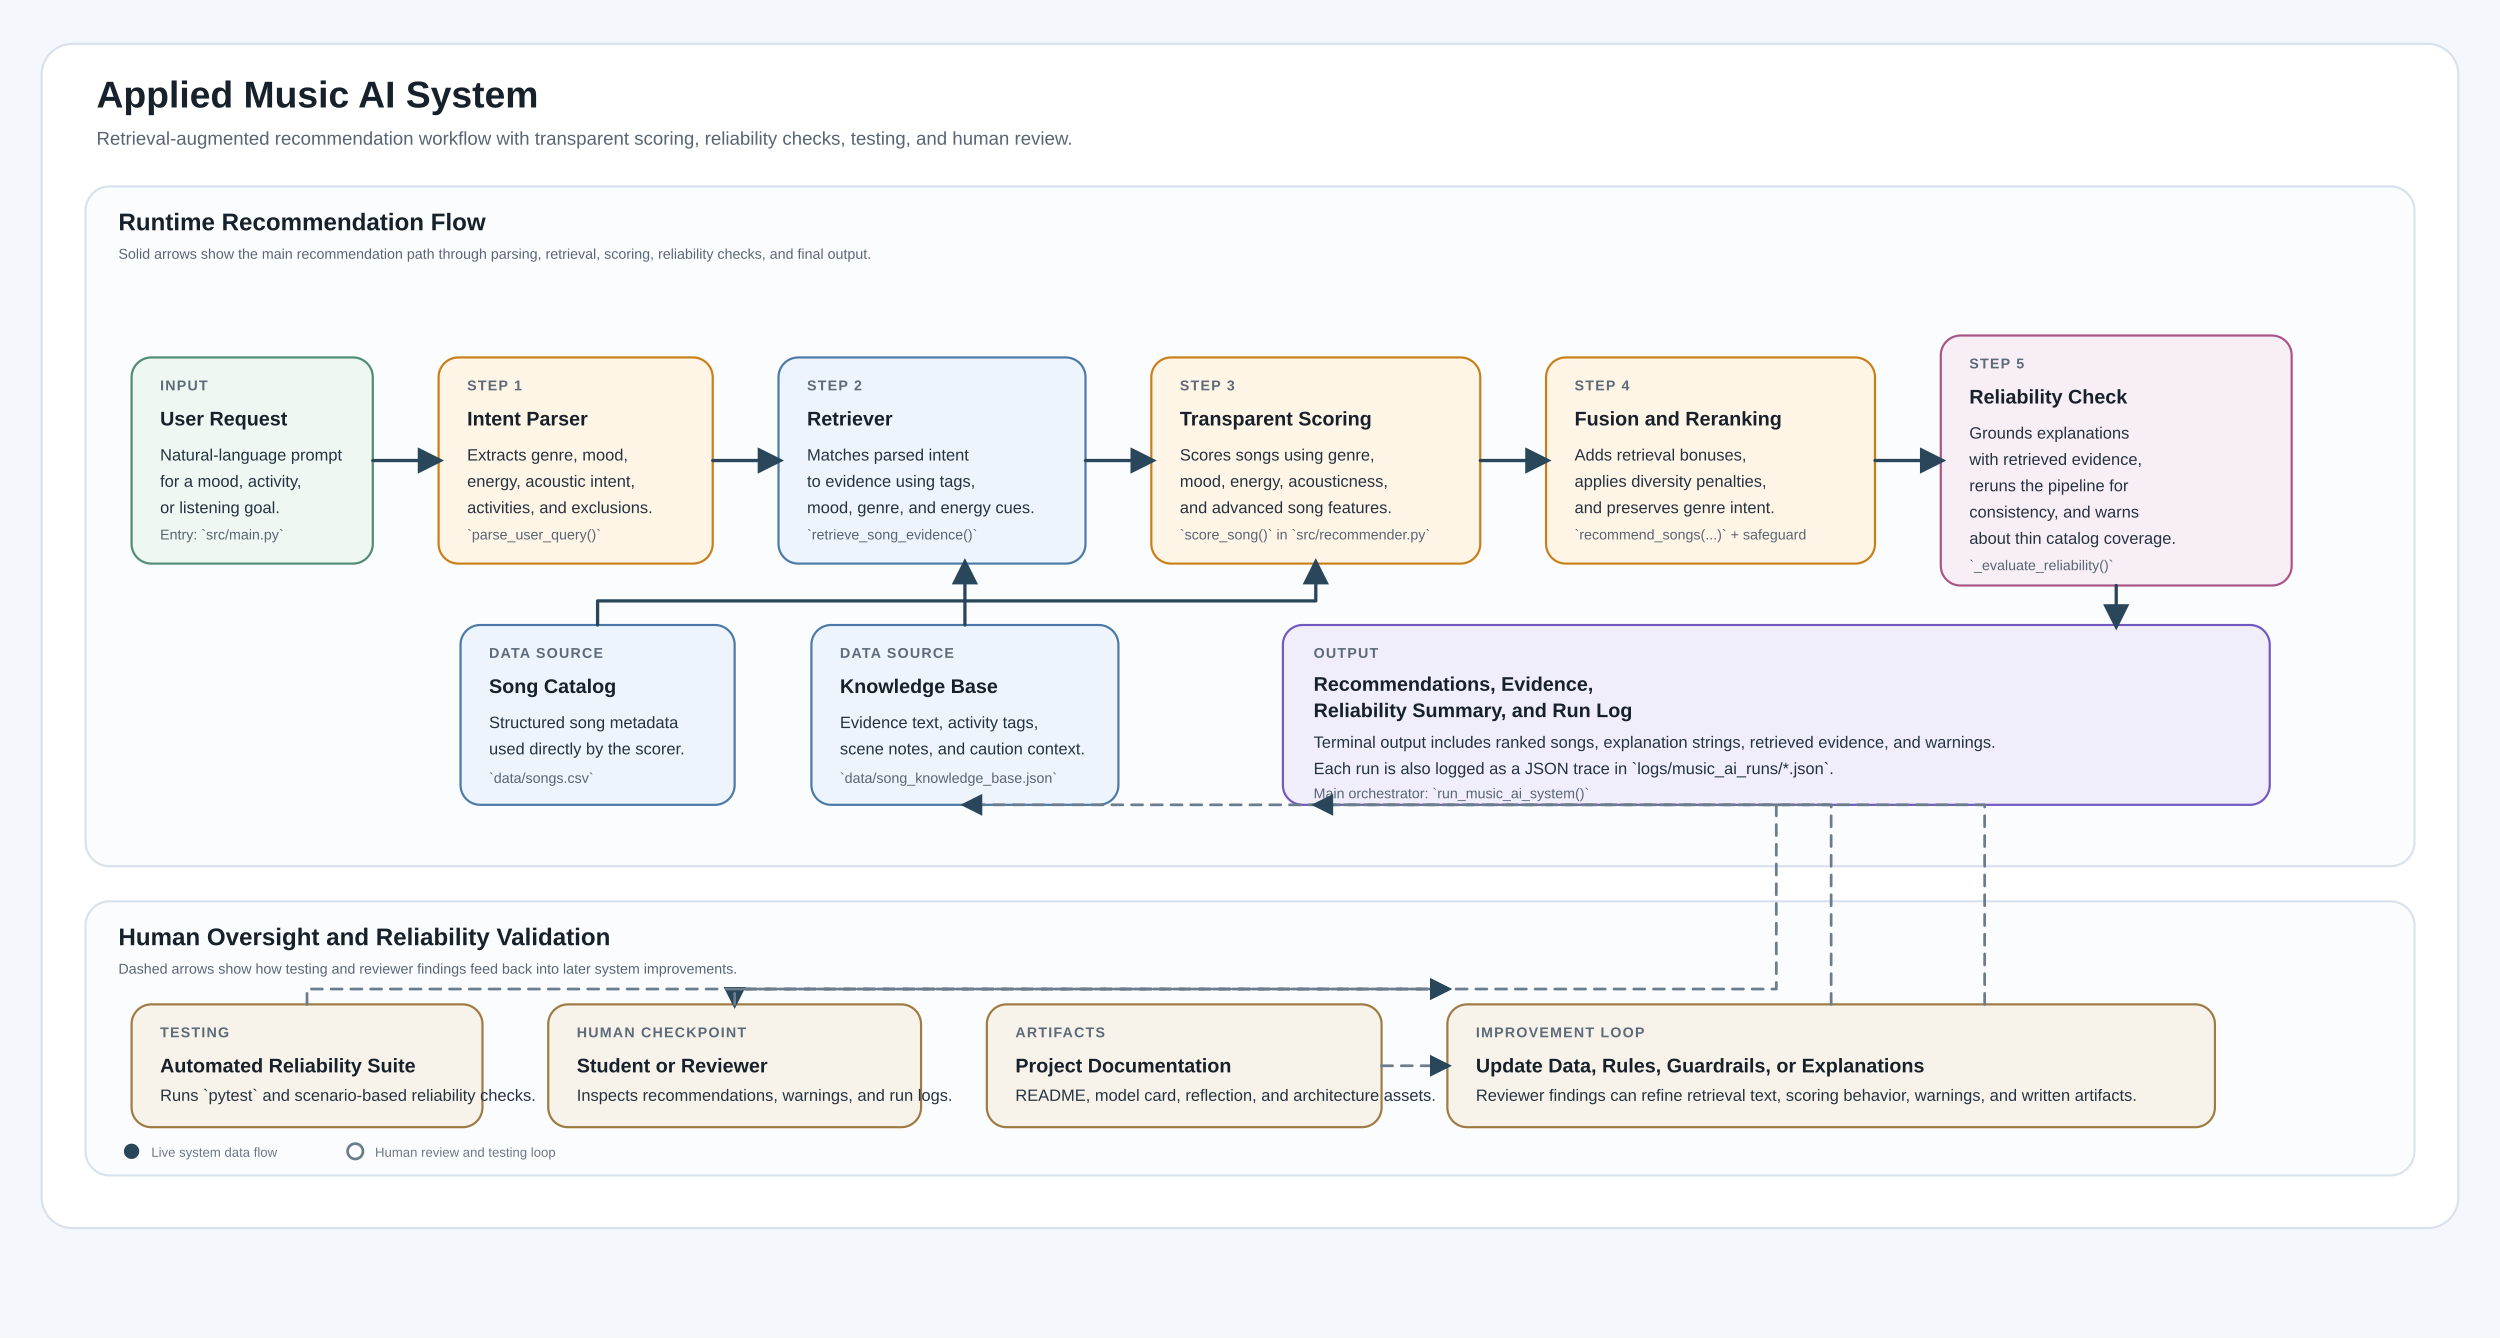
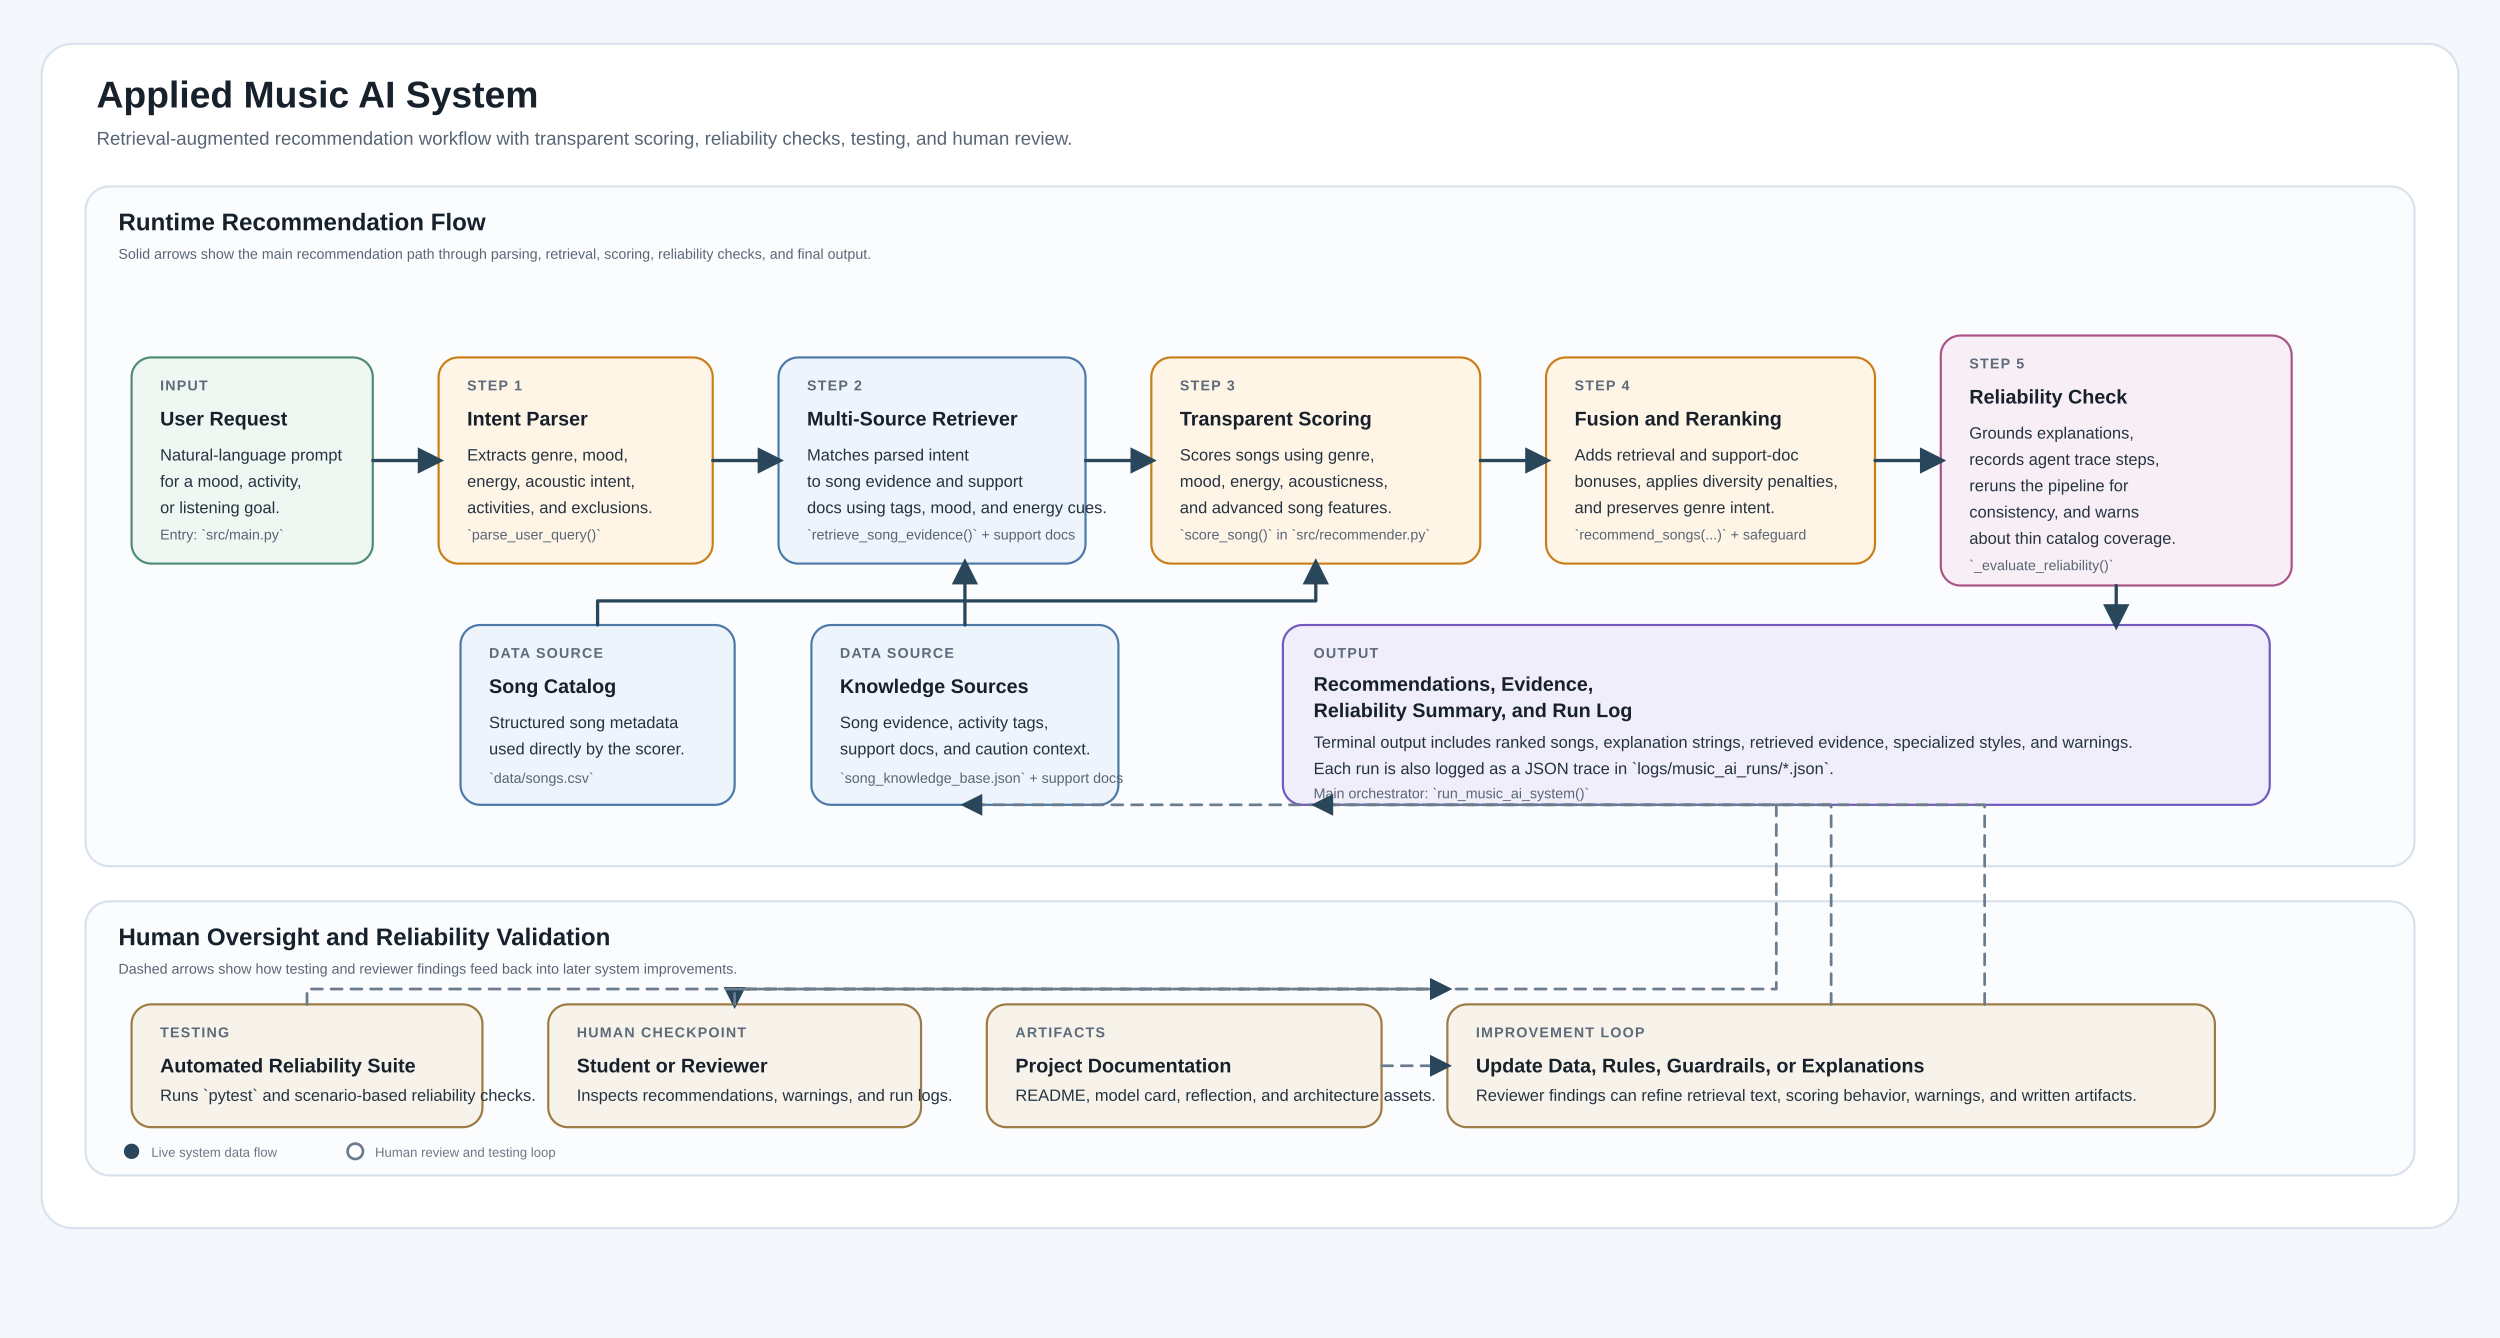
<svg xmlns="http://www.w3.org/2000/svg" width="2280" height="1220" viewBox="0 0 2280 1220" role="img" aria-labelledby="title desc">
  <defs>
    <marker id="arrow" viewBox="0 0 12 12" refX="9.5" refY="6" markerWidth="8" markerHeight="8" orient="auto-start-reverse">
      <path d="M 0 0 L 12 6 L 0 12 z" fill="#29465b" />
    </marker>
    <style>
      .bg { fill: #f4f7fb; }
      .frame { fill: #ffffff; stroke: #d9e2ec; stroke-width: 2; }
      .lane { fill: #fbfcfe; stroke: #d9e2ec; stroke-width: 2; }
      .input { fill: #eef7f1; stroke: #4f8c73; stroke-width: 2; }
      .data { fill: #edf4fb; stroke: #4c79a8; stroke-width: 2; }
      .process { fill: #fff5e6; stroke: #c97f19; stroke-width: 2; }
      .decision { fill: #f8eef5; stroke: #a95587; stroke-width: 2; }
      .output { fill: #f1eefb; stroke: #7259c2; stroke-width: 2; }
      .review { fill: #f7f3ea; stroke: #9d7b42; stroke-width: 2; }
      .title { font: 700 34px Arial, sans-serif; fill: #17212b; }
      .subtitle { font: 400 17px Arial, sans-serif; fill: #566473; }
      .section { font: 700 22px Arial, sans-serif; fill: #17212b; }
      .label { font: 700 18px Arial, sans-serif; fill: #17212b; }
      .meta { font: 600 13px Arial, sans-serif; fill: #5c6a79; letter-spacing: 1.1px; }
      .body { font: 400 15px Arial, sans-serif; fill: #243240; }
      .small { font: 400 13px Arial, sans-serif; fill: #586574; }
      .tiny { font: 400 12px Arial, sans-serif; fill: #6a7784; }
      .solid { stroke: #29465b; stroke-width: 3; stroke-linecap: round; stroke-linejoin: round; fill: none; marker-end: url(#arrow); }
      .dashed { stroke: #6b7c8d; stroke-width: 2.5; stroke-linecap: round; stroke-linejoin: round; stroke-dasharray: 10 8; fill: none; marker-end: url(#arrow); }
    </style>
  </defs>
  <rect class="bg" x="0" y="0" width="2280" height="1220" />
  <rect class="frame" x="38" y="40" width="2204" height="1080" rx="28" />
  <text class="title" x="88" y="98">Applied Music AI System</text>
  <text class="subtitle" x="88" y="132">Retrieval-augmented recommendation workflow with transparent scoring, reliability checks, testing, and human review.</text>
  <rect class="lane" x="78" y="170" width="2124" height="620" rx="22" />
  <text class="section" x="108" y="210">Runtime Recommendation Flow</text>
  <text class="small" x="108" y="236">Solid arrows show the main recommendation path through parsing, retrieval, scoring, reliability checks, and final output.</text>
  <rect class="lane" x="78" y="822" width="2124" height="250" rx="22" />
  <text class="section" x="108" y="862">Human Oversight and Reliability Validation</text>
  <text class="small" x="108" y="888">Dashed arrows show how testing and reviewer findings feed back into later system improvements.</text>
  <rect class="input" x="120" y="326" width="220" height="188" rx="18" />
  <text class="meta" x="146" y="356">INPUT</text>
  <text class="label" x="146" y="388">User Request</text>
  <text class="body" x="146" y="420">Natural-language prompt</text>
  <text class="body" x="146" y="444">for a mood, activity,</text>
  <text class="body" x="146" y="468">or listening goal.</text>
  <text class="small" x="146" y="492">Entry: `src/main.py`</text>
  <rect class="process" x="400" y="326" width="250" height="188" rx="18" />
  <text class="meta" x="426" y="356">STEP 1</text>
  <text class="label" x="426" y="388">Intent Parser</text>
  <text class="body" x="426" y="420">Extracts genre, mood,</text>
  <text class="body" x="426" y="444">energy, acoustic intent,</text>
  <text class="body" x="426" y="468">activities, and exclusions.</text>
  <text class="small" x="426" y="492">`parse_user_query()`</text>
  <rect class="data" x="710" y="326" width="280" height="188" rx="18" />
  <text class="meta" x="736" y="356">STEP 2</text>
-   <text class="label" x="736" y="388">Retriever</text>
+   <text class="label" x="736" y="388">Multi-Source Retriever</text>
  <text class="body" x="736" y="420">Matches parsed intent</text>
-   <text class="body" x="736" y="444">to evidence using tags,</text>
-   <text class="body" x="736" y="468">mood, genre, and energy cues.</text>
-   <text class="small" x="736" y="492">`retrieve_song_evidence()`</text>
+   <text class="body" x="736" y="444">to song evidence and support</text>
+   <text class="body" x="736" y="468">docs using tags, mood, and energy cues.</text>
+   <text class="small" x="736" y="492">`retrieve_song_evidence()` + support docs</text>
  <rect class="process" x="1050" y="326" width="300" height="188" rx="18" />
  <text class="meta" x="1076" y="356">STEP 3</text>
  <text class="label" x="1076" y="388">Transparent Scoring</text>
  <text class="body" x="1076" y="420">Scores songs using genre,</text>
  <text class="body" x="1076" y="444">mood, energy, acousticness,</text>
  <text class="body" x="1076" y="468">and advanced song features.</text>
  <text class="small" x="1076" y="492">`score_song()` in `src/recommender.py`</text>
  <rect class="process" x="1410" y="326" width="300" height="188" rx="18" />
  <text class="meta" x="1436" y="356">STEP 4</text>
  <text class="label" x="1436" y="388">Fusion and Reranking</text>
-   <text class="body" x="1436" y="420">Adds retrieval bonuses,</text>
-   <text class="body" x="1436" y="444">applies diversity penalties,</text>
+   <text class="body" x="1436" y="420">Adds retrieval and support-doc</text>
+   <text class="body" x="1436" y="444">bonuses, applies diversity penalties,</text>
  <text class="body" x="1436" y="468">and preserves genre intent.</text>
  <text class="small" x="1436" y="492">`recommend_songs(...)` + safeguard</text>
  <rect class="decision" x="1770" y="306" width="320" height="228" rx="18" />
  <text class="meta" x="1796" y="336">STEP 5</text>
  <text class="label" x="1796" y="368">Reliability Check</text>
-   <text class="body" x="1796" y="400">Grounds explanations</text>
-   <text class="body" x="1796" y="424">with retrieved evidence,</text>
+   <text class="body" x="1796" y="400">Grounds explanations,</text>
+   <text class="body" x="1796" y="424">records agent trace steps,</text>
  <text class="body" x="1796" y="448">reruns the pipeline for</text>
  <text class="body" x="1796" y="472">consistency, and warns</text>
  <text class="body" x="1796" y="496">about thin catalog coverage.</text>
  <text class="small" x="1796" y="520">`_evaluate_reliability()`</text>
  <rect class="data" x="420" y="570" width="250" height="164" rx="18" />
  <text class="meta" x="446" y="600">DATA SOURCE</text>
  <text class="label" x="446" y="632">Song Catalog</text>
  <text class="body" x="446" y="664">Structured song metadata</text>
  <text class="body" x="446" y="688">used directly by the scorer.</text>
  <text class="small" x="446" y="714">`data/songs.csv`</text>
  <rect class="data" x="740" y="570" width="280" height="164" rx="18" />
  <text class="meta" x="766" y="600">DATA SOURCE</text>
-   <text class="label" x="766" y="632">Knowledge Base</text>
-   <text class="body" x="766" y="664">Evidence text, activity tags,</text>
-   <text class="body" x="766" y="688">scene notes, and caution context.</text>
-   <text class="small" x="766" y="714">`data/song_knowledge_base.json`</text>
+   <text class="label" x="766" y="632">Knowledge Sources</text>
+   <text class="body" x="766" y="664">Song evidence, activity tags,</text>
+   <text class="body" x="766" y="688">support docs, and caution context.</text>
+   <text class="small" x="766" y="714">`song_knowledge_base.json` + support docs</text>
  <rect class="output" x="1170" y="570" width="900" height="164" rx="18" />
  <text class="meta" x="1198" y="600">OUTPUT</text>
  <text class="label" x="1198" y="630">Recommendations, Evidence,</text>
  <text class="label" x="1198" y="654">Reliability Summary, and Run Log</text>
-   <text class="body" x="1198" y="682">Terminal output includes ranked songs, explanation strings, retrieved evidence, and warnings.</text>
+   <text class="body" x="1198" y="682">Terminal output includes ranked songs, explanation strings, retrieved evidence, specialized styles, and warnings.</text>
  <text class="body" x="1198" y="706">Each run is also logged as a JSON trace in `logs/music_ai_runs/*.json`.</text>
  <text class="small" x="1198" y="728">Main orchestrator: `run_music_ai_system()`</text>
  <path class="solid" d="M 340 420 L 400 420" />
  <path class="solid" d="M 650 420 L 710 420" />
  <path class="solid" d="M 990 420 L 1050 420" />
  <path class="solid" d="M 1350 420 L 1410 420" />
  <path class="solid" d="M 1710 420 L 1770 420" />
  <path class="solid" d="M 1930 534 L 1930 570" />
  <path class="solid" d="M 545 570 L 545 548 L 1200 548 L 1200 514" />
  <path class="solid" d="M 880 570 L 880 514" />
  <rect class="review" x="120" y="916" width="320" height="112" rx="18" />
  <text class="meta" x="146" y="946">TESTING</text>
  <text class="label" x="146" y="978">Automated Reliability Suite</text>
  <text class="body" x="146" y="1004">Runs `pytest` and scenario-based reliability checks.</text>
  <rect class="review" x="500" y="916" width="340" height="112" rx="18" />
  <text class="meta" x="526" y="946">HUMAN CHECKPOINT</text>
  <text class="label" x="526" y="978">Student or Reviewer</text>
  <text class="body" x="526" y="1004">Inspects recommendations, warnings, and run logs.</text>
  <rect class="review" x="900" y="916" width="360" height="112" rx="18" />
  <text class="meta" x="926" y="946">ARTIFACTS</text>
  <text class="label" x="926" y="978">Project Documentation</text>
  <text class="body" x="926" y="1004">README, model card, reflection, and architecture assets.</text>
  <rect class="review" x="1320" y="916" width="700" height="112" rx="18" />
  <text class="meta" x="1346" y="946">IMPROVEMENT LOOP</text>
  <text class="label" x="1346" y="978">Update Data, Rules, Guardrails, or Explanations</text>
  <text class="body" x="1346" y="1004">Reviewer findings can refine retrieval text, scoring behavior, warnings, and written artifacts.</text>
  <path class="dashed" d="M 1620 734 L 1620 902 L 670 902 L 670 916" />
  <path class="dashed" d="M 280 916 L 280 902 L 1320 902" />
  <path class="dashed" d="M 670 916 L 670 902 L 1320 902" />
  <path class="dashed" d="M 1260 972 L 1320 972" />
  <path class="dashed" d="M 1670 916 L 1670 734 L 880 734" />
  <path class="dashed" d="M 1810 916 L 1810 734 L 1200 734" />
  <circle cx="120" cy="1050" r="7" fill="#29465b" />
  <text class="tiny" x="138" y="1055">Live system data flow</text>
  <circle cx="324" cy="1050" r="7" fill="#ffffff" stroke="#6b7c8d" stroke-width="2.5" />
  <text class="tiny" x="342" y="1055">Human review and testing loop</text>
</svg>
